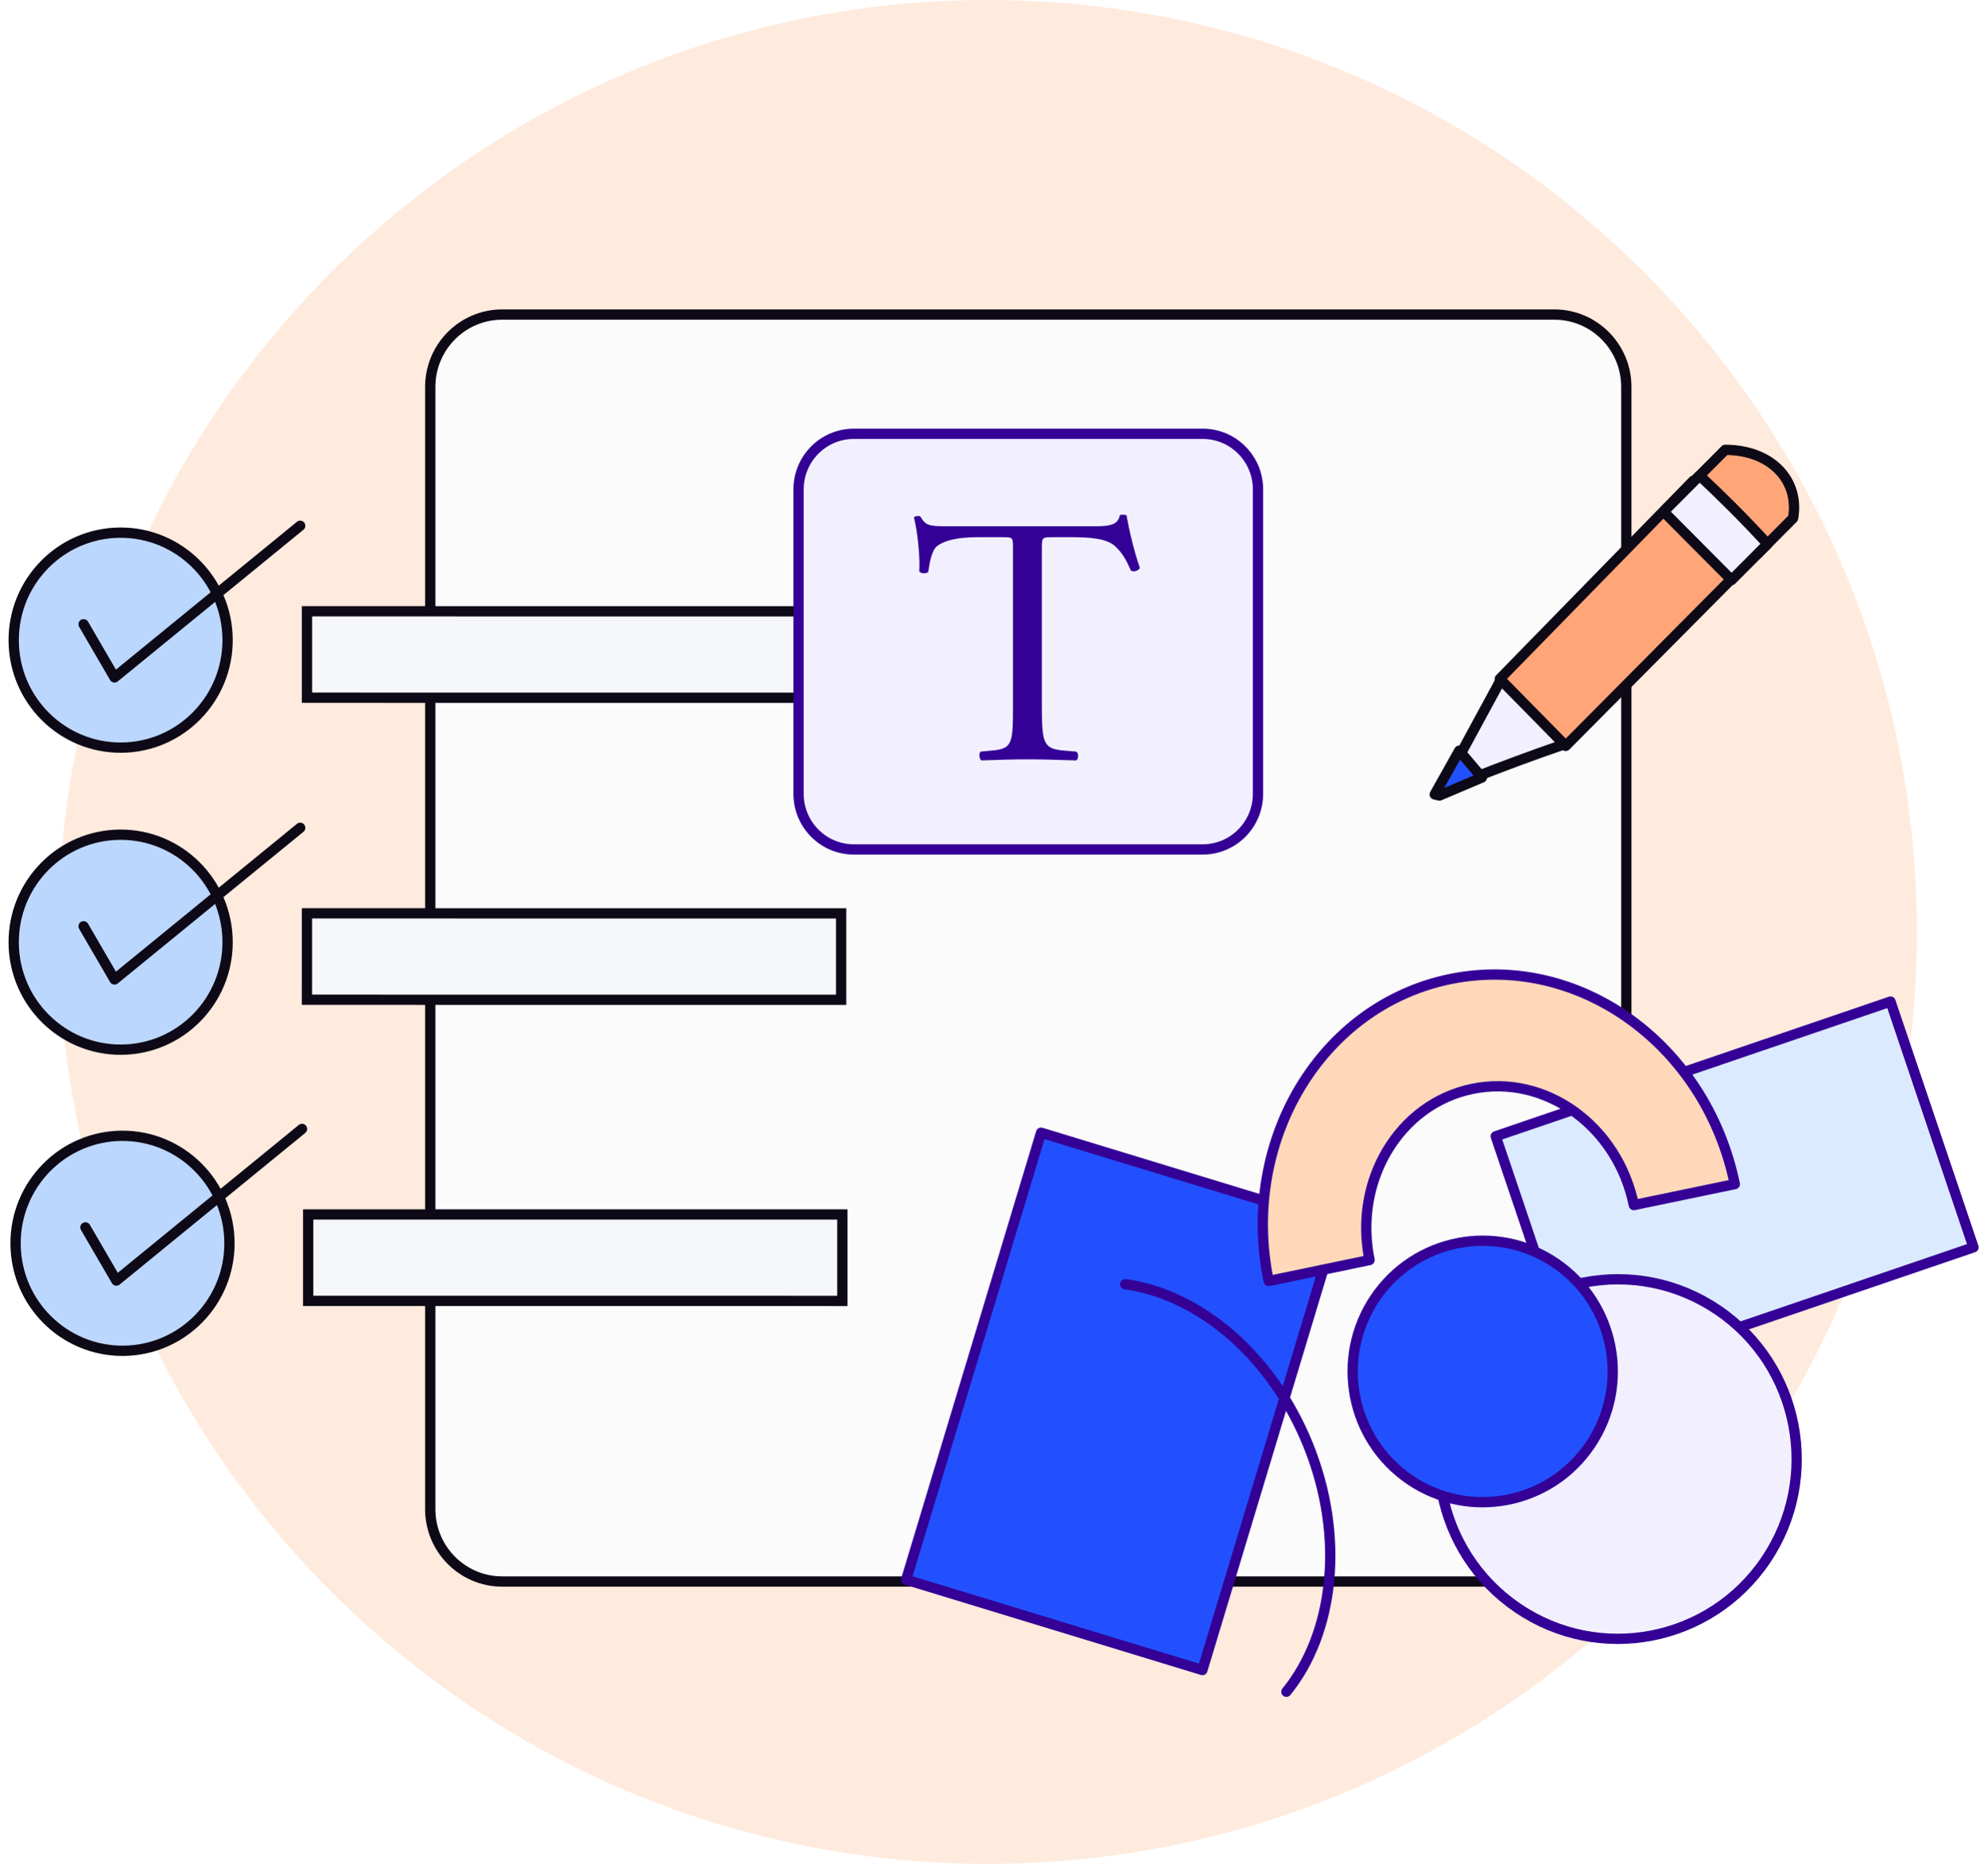
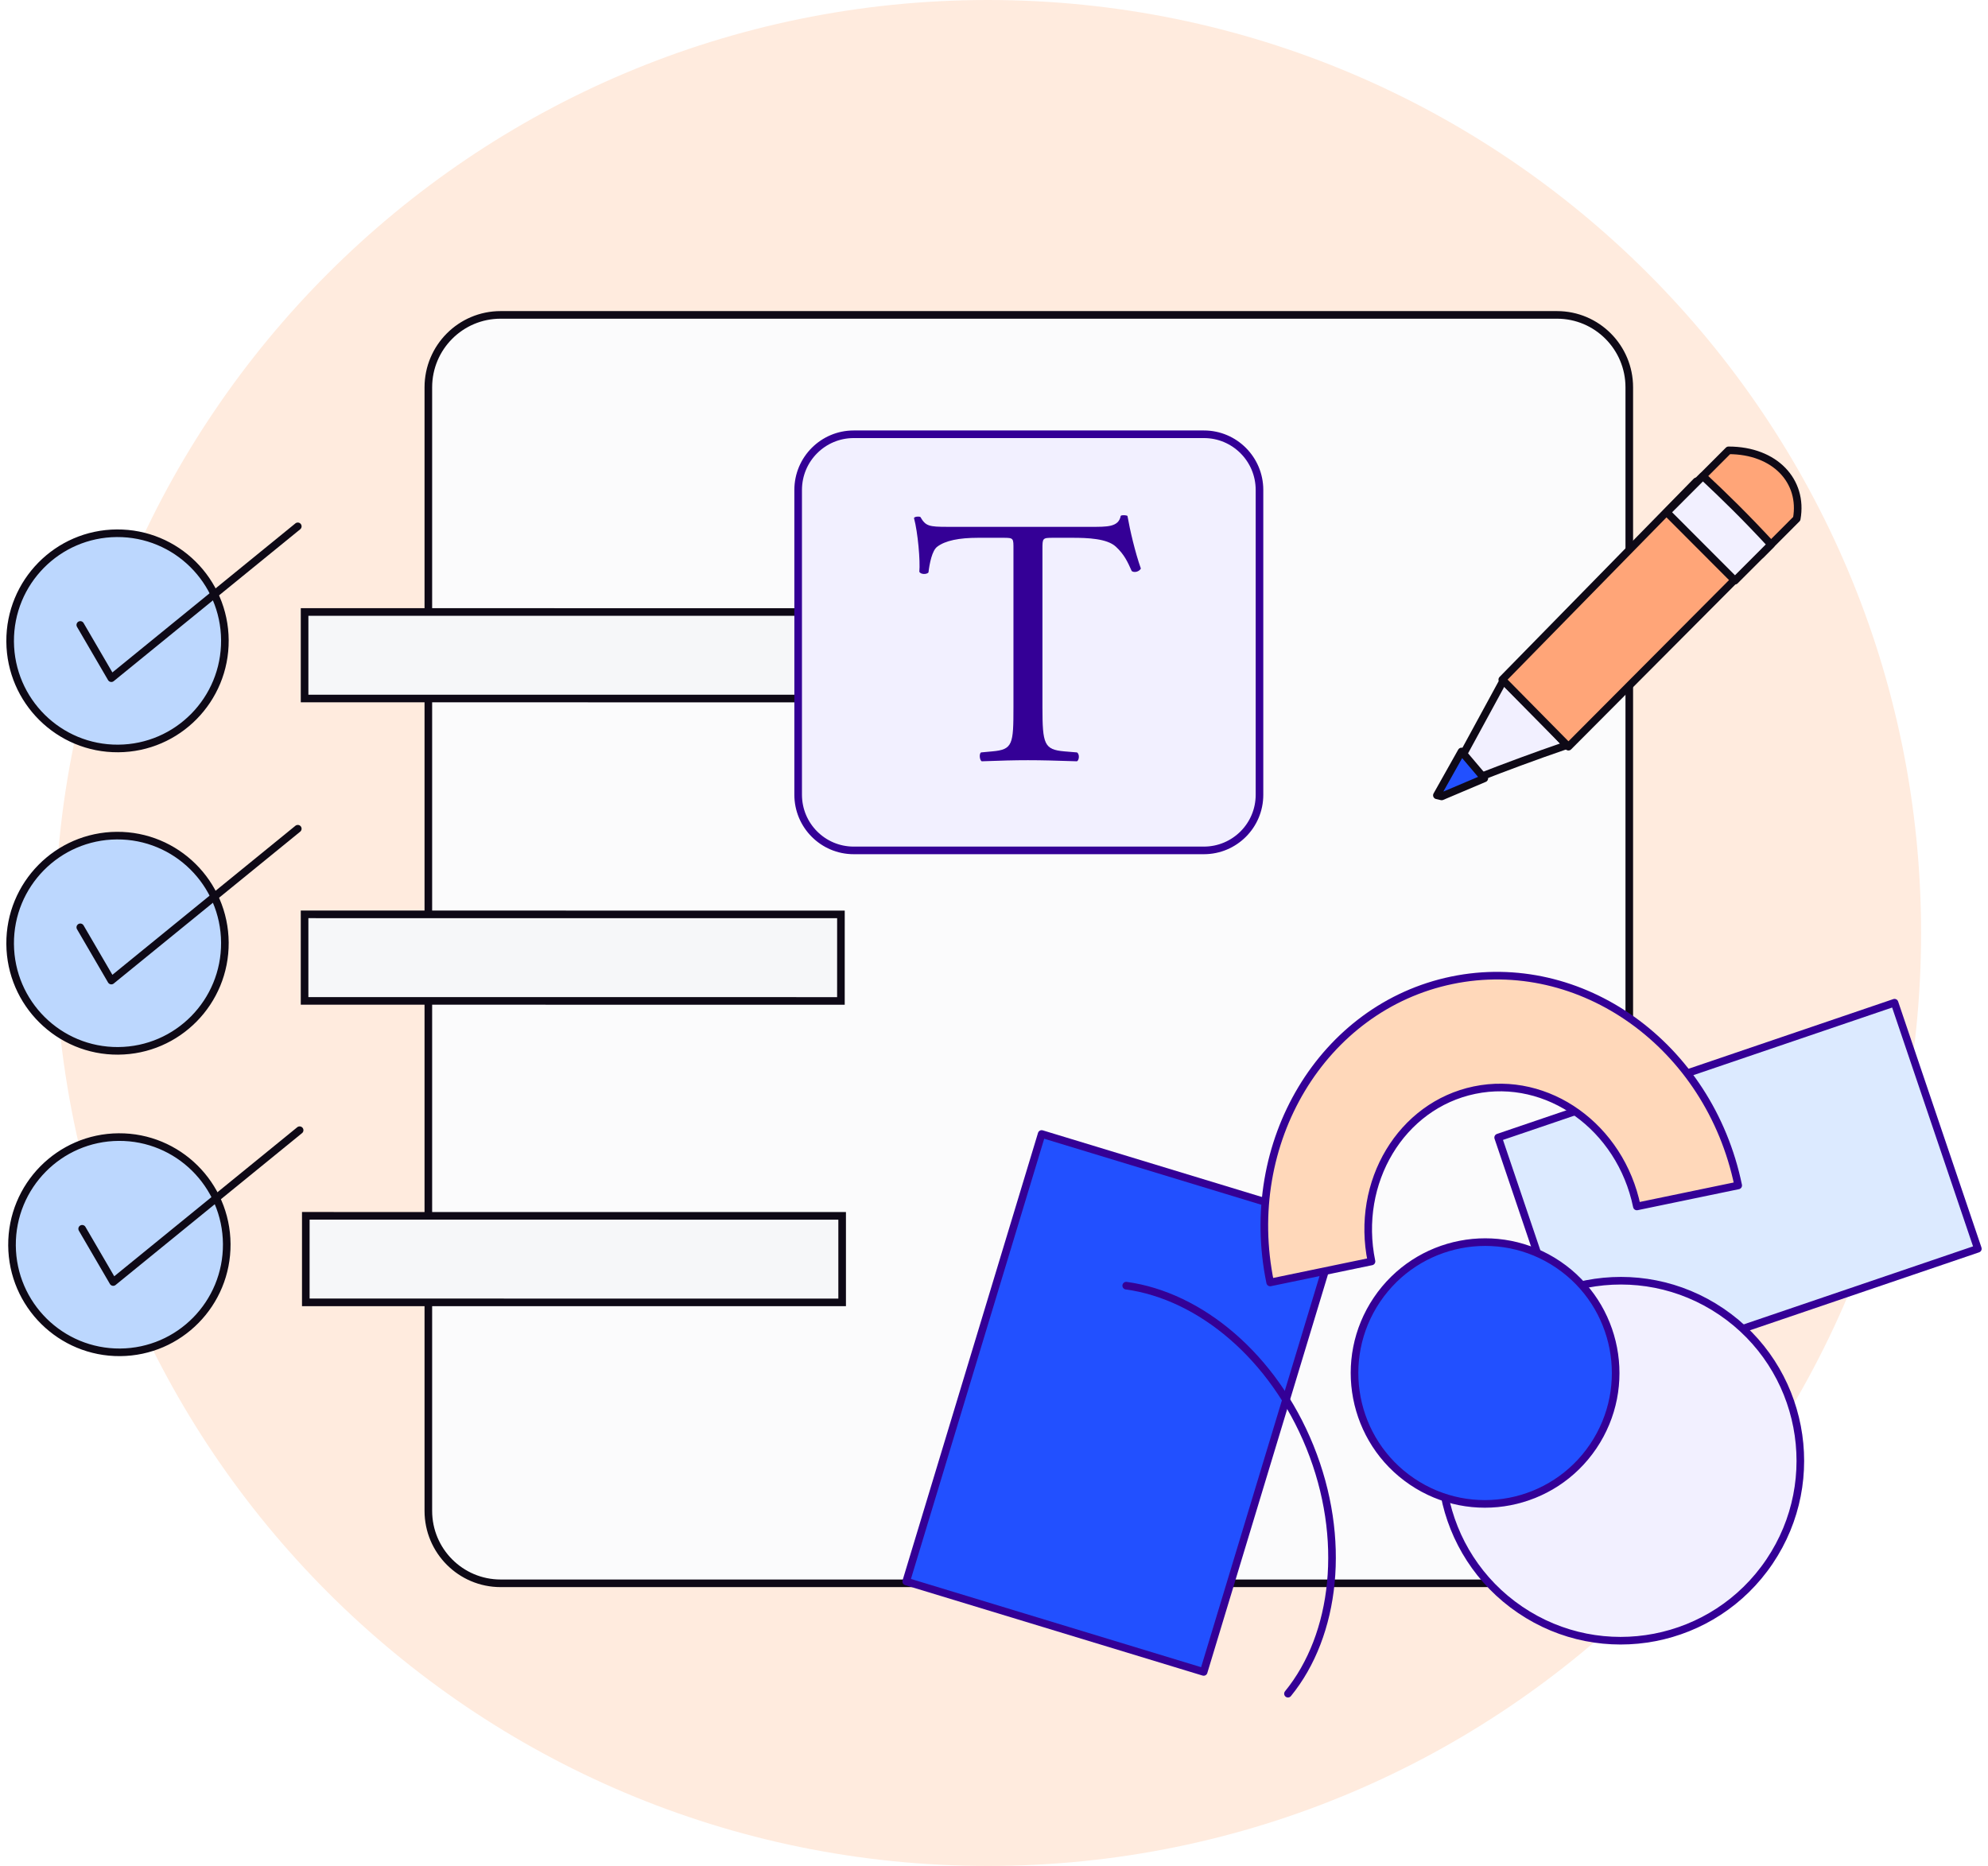
- <svg xmlns="http://www.w3.org/2000/svg" viewBox="0 0 145 136" fill="none">
-   <path fill-rule="evenodd" clip-rule="evenodd" d="M139.874 68C139.874 105.555 109.513 136 72.06 136C34.607 136 4.245 105.555 4.245 68C4.245 30.445 34.607 0 72.06 0C109.513 0 139.874 30.445 139.874 68Z" fill="#FFEBDE" />
-   <path fill-rule="evenodd" clip-rule="evenodd" d="M113.417 115.399H36.644C33.744 115.399 31.393 113.035 31.393 110.12V28.231C31.393 25.315 33.744 22.952 36.644 22.952H113.417C116.317 22.952 118.668 25.315 118.668 28.231V110.12C118.668 113.035 116.317 115.399 113.417 115.399Z" fill="#FBFBFC" />
-   <path fill-rule="evenodd" clip-rule="evenodd" d="M113.417 115.399H36.644C33.744 115.399 31.393 113.035 31.393 110.12V28.231C31.393 25.315 33.744 22.952 36.644 22.952H113.417C116.317 22.952 118.668 25.315 118.668 28.231V110.12C118.668 113.035 116.317 115.399 113.417 115.399Z" stroke="#0E0916" stroke-width="0.75" stroke-linecap="round" stroke-linejoin="round" />
-   <path fill-rule="evenodd" clip-rule="evenodd" d="M8.854 54.552C4.545 54.581 1.028 51.092 1 46.76C0.971 42.428 4.442 38.894 8.752 38.865C13.062 38.837 16.578 42.326 16.606 46.658C16.634 50.989 13.163 54.525 8.854 54.552Z" fill="#BCD7FE" />
-   <path fill-rule="evenodd" clip-rule="evenodd" d="M8.854 54.552C4.545 54.581 1.028 51.092 1 46.76C0.971 42.428 4.442 38.894 8.752 38.865C13.062 38.837 16.578 42.326 16.606 46.658C16.634 50.989 13.163 54.525 8.854 54.552Z" stroke="#0E0916" stroke-width="0.75" stroke-linecap="round" stroke-linejoin="round" />
-   <path d="M6.099 45.549L8.355 49.429L21.904 38.363" stroke="#0E0916" stroke-width="0.75" stroke-linecap="round" stroke-linejoin="round" />
-   <path fill-rule="evenodd" clip-rule="evenodd" d="M61.375 50.914L22.398 50.91L22.398 44.603L61.375 44.607V50.914Z" fill="#F6F7F9" />
-   <path fill-rule="evenodd" clip-rule="evenodd" d="M61.375 50.914L22.398 50.91L22.398 44.603L61.375 44.607V50.914Z" stroke="#0E0916" stroke-width="0.75" />
-   <path fill-rule="evenodd" clip-rule="evenodd" d="M8.854 76.592C4.545 76.62 1.028 73.131 1 68.8C0.971 64.468 4.442 60.933 8.752 60.905C13.062 60.877 16.578 64.365 16.606 68.698C16.634 73.029 13.163 76.564 8.854 76.592Z" fill="#BCD7FE" />
-   <path fill-rule="evenodd" clip-rule="evenodd" d="M8.854 76.592C4.545 76.62 1.028 73.131 1 68.8C0.971 64.468 4.442 60.933 8.752 60.905C13.062 60.877 16.578 64.365 16.606 68.698C16.634 73.029 13.163 76.564 8.854 76.592Z" stroke="#0E0916" stroke-width="0.75" stroke-linecap="round" stroke-linejoin="round" />
-   <path d="M6.099 67.588L8.355 71.468L21.904 60.403" stroke="#0E0916" stroke-width="0.75" stroke-linecap="round" stroke-linejoin="round" />
-   <path fill-rule="evenodd" clip-rule="evenodd" d="M61.374 72.953L22.396 72.95L22.397 66.643L61.375 66.647L61.374 72.953Z" fill="#F6F7F9" />
-   <path fill-rule="evenodd" clip-rule="evenodd" d="M61.374 72.953L22.396 72.95L22.397 66.643L61.375 66.647L61.374 72.953Z" stroke="#0E0916" stroke-width="0.75" />
-   <path fill-rule="evenodd" clip-rule="evenodd" d="M8.99 98.564C4.68 98.592 1.164 95.103 1.136 90.771C1.108 86.439 4.579 82.905 8.888 82.876C13.197 82.849 16.713 86.338 16.742 90.67C16.77 95.001 13.299 98.536 8.99 98.564Z" fill="#BCD7FE" />
-   <path fill-rule="evenodd" clip-rule="evenodd" d="M8.99 98.564C4.68 98.592 1.164 95.103 1.136 90.771C1.108 86.439 4.579 82.905 8.888 82.876C13.197 82.849 16.713 86.338 16.742 90.67C16.77 95.001 13.299 98.536 8.99 98.564Z" stroke="#0E0916" stroke-width="0.75" stroke-linecap="round" stroke-linejoin="round" />
-   <path d="M6.233 89.56L8.49 93.441L22.038 82.375" stroke="#0E0916" stroke-width="0.75" stroke-linecap="round" stroke-linejoin="round" />
-   <path fill-rule="evenodd" clip-rule="evenodd" d="M61.464 94.925L22.486 94.922L22.487 88.615L61.464 88.618V94.925Z" fill="#F6F7F9" />
-   <path fill-rule="evenodd" clip-rule="evenodd" d="M61.464 94.925L22.486 94.922L22.487 88.615L61.464 88.618V94.925Z" stroke="#0E0916" stroke-width="0.75" />
-   <path fill-rule="evenodd" clip-rule="evenodd" d="M62.303 61.981H87.757C89.985 61.981 91.793 60.165 91.793 57.925V35.709C91.793 33.468 89.985 31.652 87.757 31.652H62.303C60.074 31.652 58.268 33.468 58.268 35.709V57.925C58.268 60.165 60.074 61.981 62.303 61.981Z" fill="#F2F0FF" />
-   <path fill-rule="evenodd" clip-rule="evenodd" d="M62.303 61.981H87.757C89.985 61.981 91.793 60.165 91.793 57.925V35.709C91.793 33.468 89.985 31.652 87.757 31.652H62.303C60.074 31.652 58.268 33.468 58.268 35.709V57.925C58.268 60.165 60.074 61.981 62.303 61.981Z" stroke="#340096" stroke-width="0.75" />
-   <path fill-rule="evenodd" clip-rule="evenodd" d="M73.914 40.074C73.914 39.226 73.944 39.197 73.174 39.197H71.355C69.944 39.197 68.966 39.403 68.38 39.843C67.995 40.124 67.815 41.08 67.738 41.724C67.61 41.878 67.172 41.878 67.074 41.671C67.149 40.899 66.971 38.811 66.686 37.754C66.738 37.651 67.022 37.626 67.149 37.678C67.534 38.345 67.764 38.399 69.149 38.399H79.53C80.713 38.399 81.558 38.424 81.71 37.599C81.789 37.52 82.12 37.549 82.198 37.599C82.377 38.629 82.763 40.28 83.174 41.44C83.068 41.647 82.712 41.775 82.508 41.619C82.224 40.974 81.967 40.407 81.354 39.843C80.713 39.249 79.3 39.197 78.198 39.197H76.789C76.021 39.197 76.021 39.226 76.021 40.023V51.544C76.021 54.248 76.147 54.634 77.61 54.764L78.531 54.841C78.739 54.972 78.687 55.407 78.531 55.486C76.891 55.434 75.995 55.407 74.968 55.407C73.944 55.407 73.072 55.434 71.607 55.486C71.46 55.407 71.404 54.942 71.559 54.841L72.381 54.764C73.866 54.634 73.914 54.248 73.914 51.544V40.074Z" fill="#340096" />
-   <path fill-rule="evenodd" clip-rule="evenodd" d="M144 91.014L115.195 100.842L109.14 82.91L137.945 73.082L144 91.014Z" fill="#DCEAFF" />
-   <path fill-rule="evenodd" clip-rule="evenodd" d="M144 91.014L115.195 100.842L109.14 82.91L137.945 73.082L144 91.014Z" stroke="#340096" stroke-width="0.75" stroke-linecap="round" stroke-linejoin="round" />
-   <path fill-rule="evenodd" clip-rule="evenodd" d="M97.581 89.244L87.737 121.859L66.119 115.266L75.964 82.65L97.581 89.244Z" fill="#2250FF" />
-   <path fill-rule="evenodd" clip-rule="evenodd" d="M97.581 89.244L87.737 121.859L66.119 115.266L75.964 82.65L97.581 89.244Z" stroke="#340096" stroke-width="0.75" stroke-linecap="round" stroke-linejoin="round" />
-   <path d="M93.863 123.444C97.343 119.169 98.159 112.148 95.46 105.458C92.803 98.869 87.481 94.443 82.108 93.706" stroke="#340096" stroke-width="0.75" stroke-linecap="round" stroke-linejoin="round" />
-   <path fill-rule="evenodd" clip-rule="evenodd" d="M128.857 113.814C132.895 107.814 131.328 99.659 125.36 95.6C119.388 91.54 111.274 93.113 107.236 99.114C103.199 105.113 104.766 113.27 110.737 117.33C116.707 121.389 124.82 119.813 128.857 113.814Z" fill="#F2F0FF" />
-   <path fill-rule="evenodd" clip-rule="evenodd" d="M128.857 113.814C132.895 107.814 131.328 99.659 125.36 95.6C119.388 91.54 111.274 93.113 107.236 99.114C103.199 105.113 104.766 113.27 110.737 117.33C116.707 121.389 124.82 119.813 128.857 113.814Z" stroke="#340096" stroke-width="0.75" />
-   <path fill-rule="evenodd" clip-rule="evenodd" d="M116.049 105.415C118.984 101.053 117.846 95.121 113.506 92.169C109.166 89.219 103.266 90.365 100.33 94.728C97.396 99.089 98.531 105.025 102.871 107.976C107.21 110.927 113.114 109.777 116.049 105.415Z" fill="#2250FF" />
-   <path fill-rule="evenodd" clip-rule="evenodd" d="M116.049 105.415C118.984 101.053 117.846 95.121 113.506 92.169C109.166 89.219 103.266 90.365 100.33 94.728C97.396 99.089 98.531 105.025 102.871 107.976C107.21 110.927 113.114 109.777 116.049 105.415Z" stroke="#340096" stroke-width="0.75" stroke-linecap="round" stroke-linejoin="round" />
-   <path fill-rule="evenodd" clip-rule="evenodd" d="M99.934 91.941C98.743 86.152 102.094 80.561 107.42 79.454C112.745 78.347 118.028 82.143 119.219 87.932L126.583 86.401C124.482 76.192 115.166 69.497 105.773 71.449C96.382 73.401 90.47 83.261 92.57 93.472L99.934 91.941Z" fill="#FFD8BA" />
-   <path fill-rule="evenodd" clip-rule="evenodd" d="M99.934 91.941C98.743 86.152 102.094 80.561 107.42 79.454C112.745 78.347 118.028 82.143 119.219 87.932L126.583 86.401C124.482 76.192 115.166 69.497 105.773 71.449C96.382 73.401 90.47 83.261 92.57 93.472L99.934 91.941Z" stroke="#340096" stroke-width="0.75" stroke-linecap="round" stroke-linejoin="round" />
-   <path fill-rule="evenodd" clip-rule="evenodd" d="M105.108 57.723L109.522 49.588C109.522 49.588 112.436 52.407 114.119 54.316C109.322 55.96 105.108 57.723 105.108 57.723Z" fill="#F2F0FF" />
-   <path fill-rule="evenodd" clip-rule="evenodd" d="M105.108 57.723L109.522 49.588C109.522 49.588 112.436 52.407 114.119 54.316C109.322 55.96 105.108 57.723 105.108 57.723Z" stroke="#0E0916" stroke-width="0.75" stroke-linecap="round" stroke-linejoin="round" />
-   <path fill-rule="evenodd" clip-rule="evenodd" d="M106.477 54.772L108.133 56.731L105.034 58.048L104.687 57.966L106.477 54.772Z" fill="#2250FF" />
-   <path fill-rule="evenodd" clip-rule="evenodd" d="M106.477 54.772L108.133 56.731L105.034 58.048L104.687 57.966L106.477 54.772Z" stroke="#0E0916" stroke-width="0.75" stroke-linecap="round" stroke-linejoin="round" />
-   <path fill-rule="evenodd" clip-rule="evenodd" d="M128.503 40.067L123.549 35.084L109.438 49.533L114.247 54.423L128.503 40.067Z" fill="#FFA578" />
-   <path fill-rule="evenodd" clip-rule="evenodd" d="M128.503 40.067L123.549 35.084L109.438 49.533L114.247 54.423L128.503 40.067Z" stroke="#0E0916" stroke-width="0.75" stroke-linecap="round" stroke-linejoin="round" />
-   <path fill-rule="evenodd" clip-rule="evenodd" d="M130.837 37.809C131.321 35.084 129.271 32.824 125.881 32.824C125.007 33.702 124.131 34.581 123.255 35.46C124.91 37.118 126.563 38.782 128.217 40.443C129.09 39.564 129.962 38.687 130.837 37.809Z" fill="#FFA578" />
-   <path fill-rule="evenodd" clip-rule="evenodd" d="M130.837 37.809C131.321 35.084 129.271 32.824 125.881 32.824C125.007 33.702 124.131 34.581 123.255 35.46C124.91 37.118 126.563 38.782 128.217 40.443C129.09 39.564 129.962 38.687 130.837 37.809Z" stroke="#0E0916" stroke-width="0.75" stroke-linecap="round" stroke-linejoin="round" />
-   <path fill-rule="evenodd" clip-rule="evenodd" d="M128.972 39.688C127.084 37.644 125.664 36.253 124.015 34.701C123.139 35.581 122.266 36.459 121.391 37.337C123.043 38.996 124.696 40.66 126.349 42.321C127.222 41.441 128.098 40.565 128.972 39.688Z" fill="#F2F0FF" />
-   <path fill-rule="evenodd" clip-rule="evenodd" d="M128.972 39.688C127.084 37.644 125.664 36.253 124.015 34.701C123.139 35.581 122.266 36.459 121.391 37.337C123.043 38.996 124.696 40.66 126.349 42.321C127.222 41.441 128.098 40.565 128.972 39.688Z" stroke="#0E0916" stroke-width="0.75" stroke-linecap="round" stroke-linejoin="round" />
+ <svg xmlns="http://www.w3.org/2000/svg" fill="none" viewBox="0 0 196 184">
+   <path fill="#FFEBDE" fill-rule="evenodd" d="M189.402 92c0 50.81-41.189 92-92 92-50.81 0-92-41.19-92-92s41.19-92 92-92c50.811 0 92 41.19 92 92z" clip-rule="evenodd" />
+   <path fill="#FBFBFC" fill-rule="evenodd" d="M153.509 156.128H49.356c-3.935 0-7.125-3.198-7.125-7.142V38.195c0-3.945 3.19-7.143 7.124-7.143H153.51c3.935 0 7.123 3.198 7.123 7.143v110.791c0 3.944-3.188 7.142-7.123 7.142z" clip-rule="evenodd" />
+   <path stroke="#0E0916" stroke-linecap="round" stroke-linejoin="round" stroke-width=".75" d="M153.509 156.128H49.356c-3.935 0-7.125-3.198-7.125-7.142V38.195c0-3.945 3.19-7.143 7.124-7.143H153.51c3.935 0 7.123 3.198 7.123 7.143v110.791c0 3.944-3.188 7.142-7.123 7.142z" clip-rule="evenodd" />
+   <path fill="#BCD7FE" fill-rule="evenodd" d="M11.655 73.806C5.81 73.845 1.04 69.124 1 63.264.96 57.403 5.67 52.62 11.517 52.583c5.846-.039 10.616 4.681 10.655 10.543.038 5.86-4.67 10.643-10.517 10.68z" clip-rule="evenodd" />
+   <path stroke="#0E0916" stroke-linecap="round" stroke-linejoin="round" stroke-width=".75" d="M11.655 73.806C5.81 73.845 1.04 69.124 1 63.264.96 57.403 5.67 52.62 11.517 52.583c5.846-.039 10.616 4.681 10.655 10.543.038 5.86-4.67 10.643-10.517 10.68z" clip-rule="evenodd" />
+   <path stroke="#0E0916" stroke-linecap="round" stroke-linejoin="round" stroke-width=".75" d="M7.917 61.625l3.06 5.25L29.36 51.902" />
+   <path fill="#F6F7F9" fill-rule="evenodd" d="M82.908 68.883l-52.879-.004.001-8.533 52.878.005v8.532z" clip-rule="evenodd" />
+   <path stroke="#0E0916" stroke-width=".75" d="M82.908 68.883l-52.879-.004.001-8.533 52.878.005v8.532z" clip-rule="evenodd" />
+   <path fill="#BCD7FE" fill-rule="evenodd" d="M11.655 103.624C5.81 103.663 1.04 98.942 1 93.082.96 87.22 5.67 82.439 11.517 82.4c5.846-.038 10.616 4.681 10.655 10.543.038 5.86-4.67 10.643-10.517 10.68z" clip-rule="evenodd" />
+   <path stroke="#0E0916" stroke-linecap="round" stroke-linejoin="round" stroke-width=".75" d="M11.655 103.624C5.81 103.663 1.04 98.942 1 93.082.96 87.22 5.67 82.439 11.517 82.4c5.846-.038 10.616 4.681 10.655 10.543.038 5.86-4.67 10.643-10.517 10.68z" clip-rule="evenodd" />
+   <path stroke="#0E0916" stroke-linecap="round" stroke-linejoin="round" stroke-width=".75" d="M7.917 91.443l3.06 5.25L29.36 81.72" />
+   <path fill="#F6F7F9" fill-rule="evenodd" d="M82.907 98.702l-52.879-.005.001-8.533 52.88.005-.002 8.533z" clip-rule="evenodd" />
+   <path stroke="#0E0916" stroke-width=".75" d="M82.907 98.702l-52.879-.005.001-8.533 52.88.005-.002 8.533z" clip-rule="evenodd" />
+   <path fill="#BCD7FE" fill-rule="evenodd" d="M11.839 133.352c-5.847.037-10.617-4.683-10.655-10.544-.038-5.86 4.67-10.642 10.517-10.681 5.846-.037 10.616 4.683 10.654 10.544.039 5.859-4.67 10.642-10.516 10.681z" clip-rule="evenodd" />
+   <path stroke="#0E0916" stroke-linecap="round" stroke-linejoin="round" stroke-width=".75" d="M11.839 133.352c-5.847.037-10.617-4.683-10.655-10.544-.038-5.86 4.67-10.642 10.517-10.681 5.846-.037 10.616 4.683 10.654 10.544.039 5.859-4.67 10.642-10.516 10.681z" clip-rule="evenodd" />
+   <path stroke="#0E0916" stroke-linecap="round" stroke-linejoin="round" stroke-width=".75" d="M8.1 121.17l3.06 5.25 18.381-14.972" />
+   <path fill="#F6F7F9" fill-rule="evenodd" d="M83.028 128.428l-52.879-.004.001-8.534 52.878.005v8.533z" clip-rule="evenodd" />
+   <path stroke="#0E0916" stroke-width=".75" d="M83.028 128.428l-52.879-.004.001-8.534 52.878.005v8.533z" clip-rule="evenodd" />
+   <path fill="#F2F0FF" fill-rule="evenodd" d="M84.166 83.857H118.7a5.482 5.482 0 005.475-5.488V48.312c0-3.031-2.452-5.489-5.475-5.489H84.167c-3.024 0-5.475 2.458-5.475 5.489v30.057c0 3.031 2.451 5.488 5.475 5.488z" clip-rule="evenodd" />
+   <path stroke="#340096" stroke-width=".75" d="M84.166 83.857H118.7a5.482 5.482 0 005.475-5.488V48.312c0-3.031-2.452-5.489-5.475-5.489H84.167c-3.024 0-5.475 2.458-5.475 5.489v30.057c0 3.031 2.451 5.488 5.475 5.488z" clip-rule="evenodd" />
+   <path fill="#340096" fill-rule="evenodd" d="M99.918 54.217c0-1.146.04-1.186-1.004-1.186h-2.468c-1.914 0-3.242.278-4.035.874-.523.38-.768 1.674-.872 2.544-.174.21-.768.21-.901-.07.102-1.045-.14-3.87-.527-5.3.072-.14.456-.174.629-.103.522.903.835.976 2.714.976h14.083c1.605 0 2.751.034 2.957-1.083.107-.106.556-.067.663 0 .242 1.394.765 3.627 1.323 5.196-.143.281-.626.454-.904.243-.385-.873-.733-1.64-1.565-2.403-.869-.804-2.786-.874-4.281-.874h-1.912c-1.042 0-1.042.04-1.042 1.117v15.588c0 3.658.172 4.18 2.156 4.356l1.249.104c.282.177.212.767 0 .874-2.224-.07-3.44-.107-4.833-.107-1.39 0-2.573.036-4.56.107-.2-.107-.275-.736-.065-.874l1.115-.104c2.014-.176 2.08-.698 2.08-4.356V54.217z" clip-rule="evenodd" />
+   <path fill="#DCEAFF" fill-rule="evenodd" d="M195 123.137l-39.079 13.296-8.215-24.261 39.078-13.296L195 123.136z" clip-rule="evenodd" />
+   <path stroke="#340096" stroke-linecap="round" stroke-linejoin="round" stroke-width=".75" d="M195 123.137l-39.079 13.296-8.215-24.261 39.078-13.296L195 123.136z" clip-rule="evenodd" />
+   <path fill="#2250FF" fill-rule="evenodd" d="M132.027 120.742l-13.356 44.126-29.327-8.92 13.355-44.127 29.328 8.921z" clip-rule="evenodd" />
+   <path stroke="#340096" stroke-linecap="round" stroke-linejoin="round" stroke-width=".75" d="M132.027 120.742l-13.356 44.126-29.327-8.92 13.355-44.127 29.328 8.921z" clip-rule="evenodd" />
+   <path stroke="#340096" stroke-linecap="round" stroke-linejoin="round" stroke-width=".75" d="M126.983 167.013c4.719-5.784 5.827-15.283 2.166-24.335-3.606-8.914-10.825-14.903-18.114-15.9" />
+   <path fill="#F2F0FF" fill-rule="evenodd" d="M174.457 153.984c5.478-8.118 3.353-19.151-4.745-24.643-8.101-5.493-19.109-3.364-24.587 4.754-5.477 8.116-3.351 19.152 4.75 24.646 8.098 5.492 19.105 3.36 24.582-4.757z" clip-rule="evenodd" />
+   <path stroke="#340096" stroke-width=".75" d="M174.457 153.984c5.478-8.118 3.353-19.151-4.745-24.643-8.101-5.493-19.109-3.364-24.587 4.754-5.477 8.116-3.351 19.152 4.75 24.646 8.098 5.492 19.105 3.36 24.582-4.757z" clip-rule="evenodd" />
+   <path fill="#2250FF" fill-rule="evenodd" d="M157.08 142.62c3.982-5.902 2.438-13.927-3.45-17.92-5.887-3.992-13.892-2.442-17.875 3.461-3.981 5.9-2.44 13.932 3.447 17.924 5.887 3.992 13.897 2.437 17.878-3.465z" clip-rule="evenodd" />
+   <path stroke="#340096" stroke-linecap="round" stroke-linejoin="round" stroke-width=".75" d="M157.08 142.62c3.982-5.902 2.438-13.927-3.45-17.92-5.887-3.992-13.892-2.442-17.875 3.461-3.981 5.9-2.44 13.932 3.447 17.924 5.887 3.992 13.897 2.437 17.878-3.465z" clip-rule="evenodd" />
+   <path fill="#FFD8BA" fill-rule="evenodd" d="M135.218 124.39c-1.615-7.832 2.931-15.396 10.156-16.893 7.225-1.498 14.391 3.638 16.007 11.47l9.991-2.071c-2.851-13.813-15.49-22.87-28.232-20.23-12.741 2.64-20.761 15.982-17.912 29.796l9.99-2.072z" clip-rule="evenodd" />
+   <path stroke="#340096" stroke-linecap="round" stroke-linejoin="round" stroke-width=".75" d="M135.218 124.39c-1.615-7.832 2.931-15.396 10.156-16.893 7.225-1.498 14.391 3.638 16.007 11.47l9.991-2.071c-2.851-13.813-15.49-22.87-28.232-20.23-12.741 2.64-20.761 15.982-17.912 29.796l9.99-2.072z" clip-rule="evenodd" />
+   <path fill="#F2F0FF" fill-rule="evenodd" d="M142.238 78.096l5.988-11.007s3.953 3.815 6.236 6.397c-6.508 2.225-12.224 4.61-12.224 4.61z" clip-rule="evenodd" />
+   <path stroke="#0E0916" stroke-linecap="round" stroke-linejoin="round" stroke-width=".75" d="M142.238 78.096l5.988-11.007s3.953 3.815 6.236 6.397c-6.508 2.225-12.224 4.61-12.224 4.61z" clip-rule="evenodd" />
+   <path fill="#2250FF" fill-rule="evenodd" d="M144.094 74.103l2.246 2.651-4.203 1.781-.472-.11 2.429-4.322z" clip-rule="evenodd" />
+   <path stroke="#0E0916" stroke-linecap="round" stroke-linejoin="round" stroke-width=".75" d="M144.094 74.103l2.246 2.651-4.203 1.781-.472-.11 2.429-4.322z" clip-rule="evenodd" />
+   <path fill="#FFA578" fill-rule="evenodd" d="M173.976 54.208l-6.721-6.742-19.143 19.55 6.523 6.614 19.341-19.422z" clip-rule="evenodd" />
+   <path stroke="#0E0916" stroke-linecap="round" stroke-linejoin="round" stroke-width=".75" d="M173.976 54.208l-6.721-6.742-19.143 19.55 6.523 6.614 19.341-19.422z" clip-rule="evenodd" />
+   <path fill="#FFA578" fill-rule="evenodd" d="M177.143 51.154c.658-3.687-2.124-6.746-6.723-6.746-1.186 1.19-2.375 2.378-3.563 3.567 2.246 2.244 4.488 4.495 6.732 6.742 1.184-1.19 2.368-2.375 3.554-3.563z" clip-rule="evenodd" />
+   <path stroke="#0E0916" stroke-linecap="round" stroke-linejoin="round" stroke-width=".75" d="M177.143 51.154c.658-3.687-2.124-6.746-6.723-6.746-1.186 1.19-2.375 2.378-3.563 3.567 2.246 2.244 4.488 4.495 6.732 6.742 1.184-1.19 2.368-2.375 3.554-3.563z" clip-rule="evenodd" />
+   <path fill="#F2F0FF" fill-rule="evenodd" d="M174.613 53.695c-2.562-2.765-4.488-4.647-6.726-6.746-1.188 1.19-2.372 2.378-3.56 3.566 2.242 2.244 4.485 4.496 6.727 6.742 1.184-1.19 2.373-2.375 3.559-3.562z" clip-rule="evenodd" />
+   <path stroke="#0E0916" stroke-linecap="round" stroke-linejoin="round" stroke-width=".75" d="M174.613 53.695c-2.562-2.765-4.488-4.647-6.726-6.746-1.188 1.19-2.372 2.378-3.56 3.566 2.242 2.244 4.485 4.496 6.727 6.742 1.184-1.19 2.373-2.375 3.559-3.562z" clip-rule="evenodd" />
</svg>
